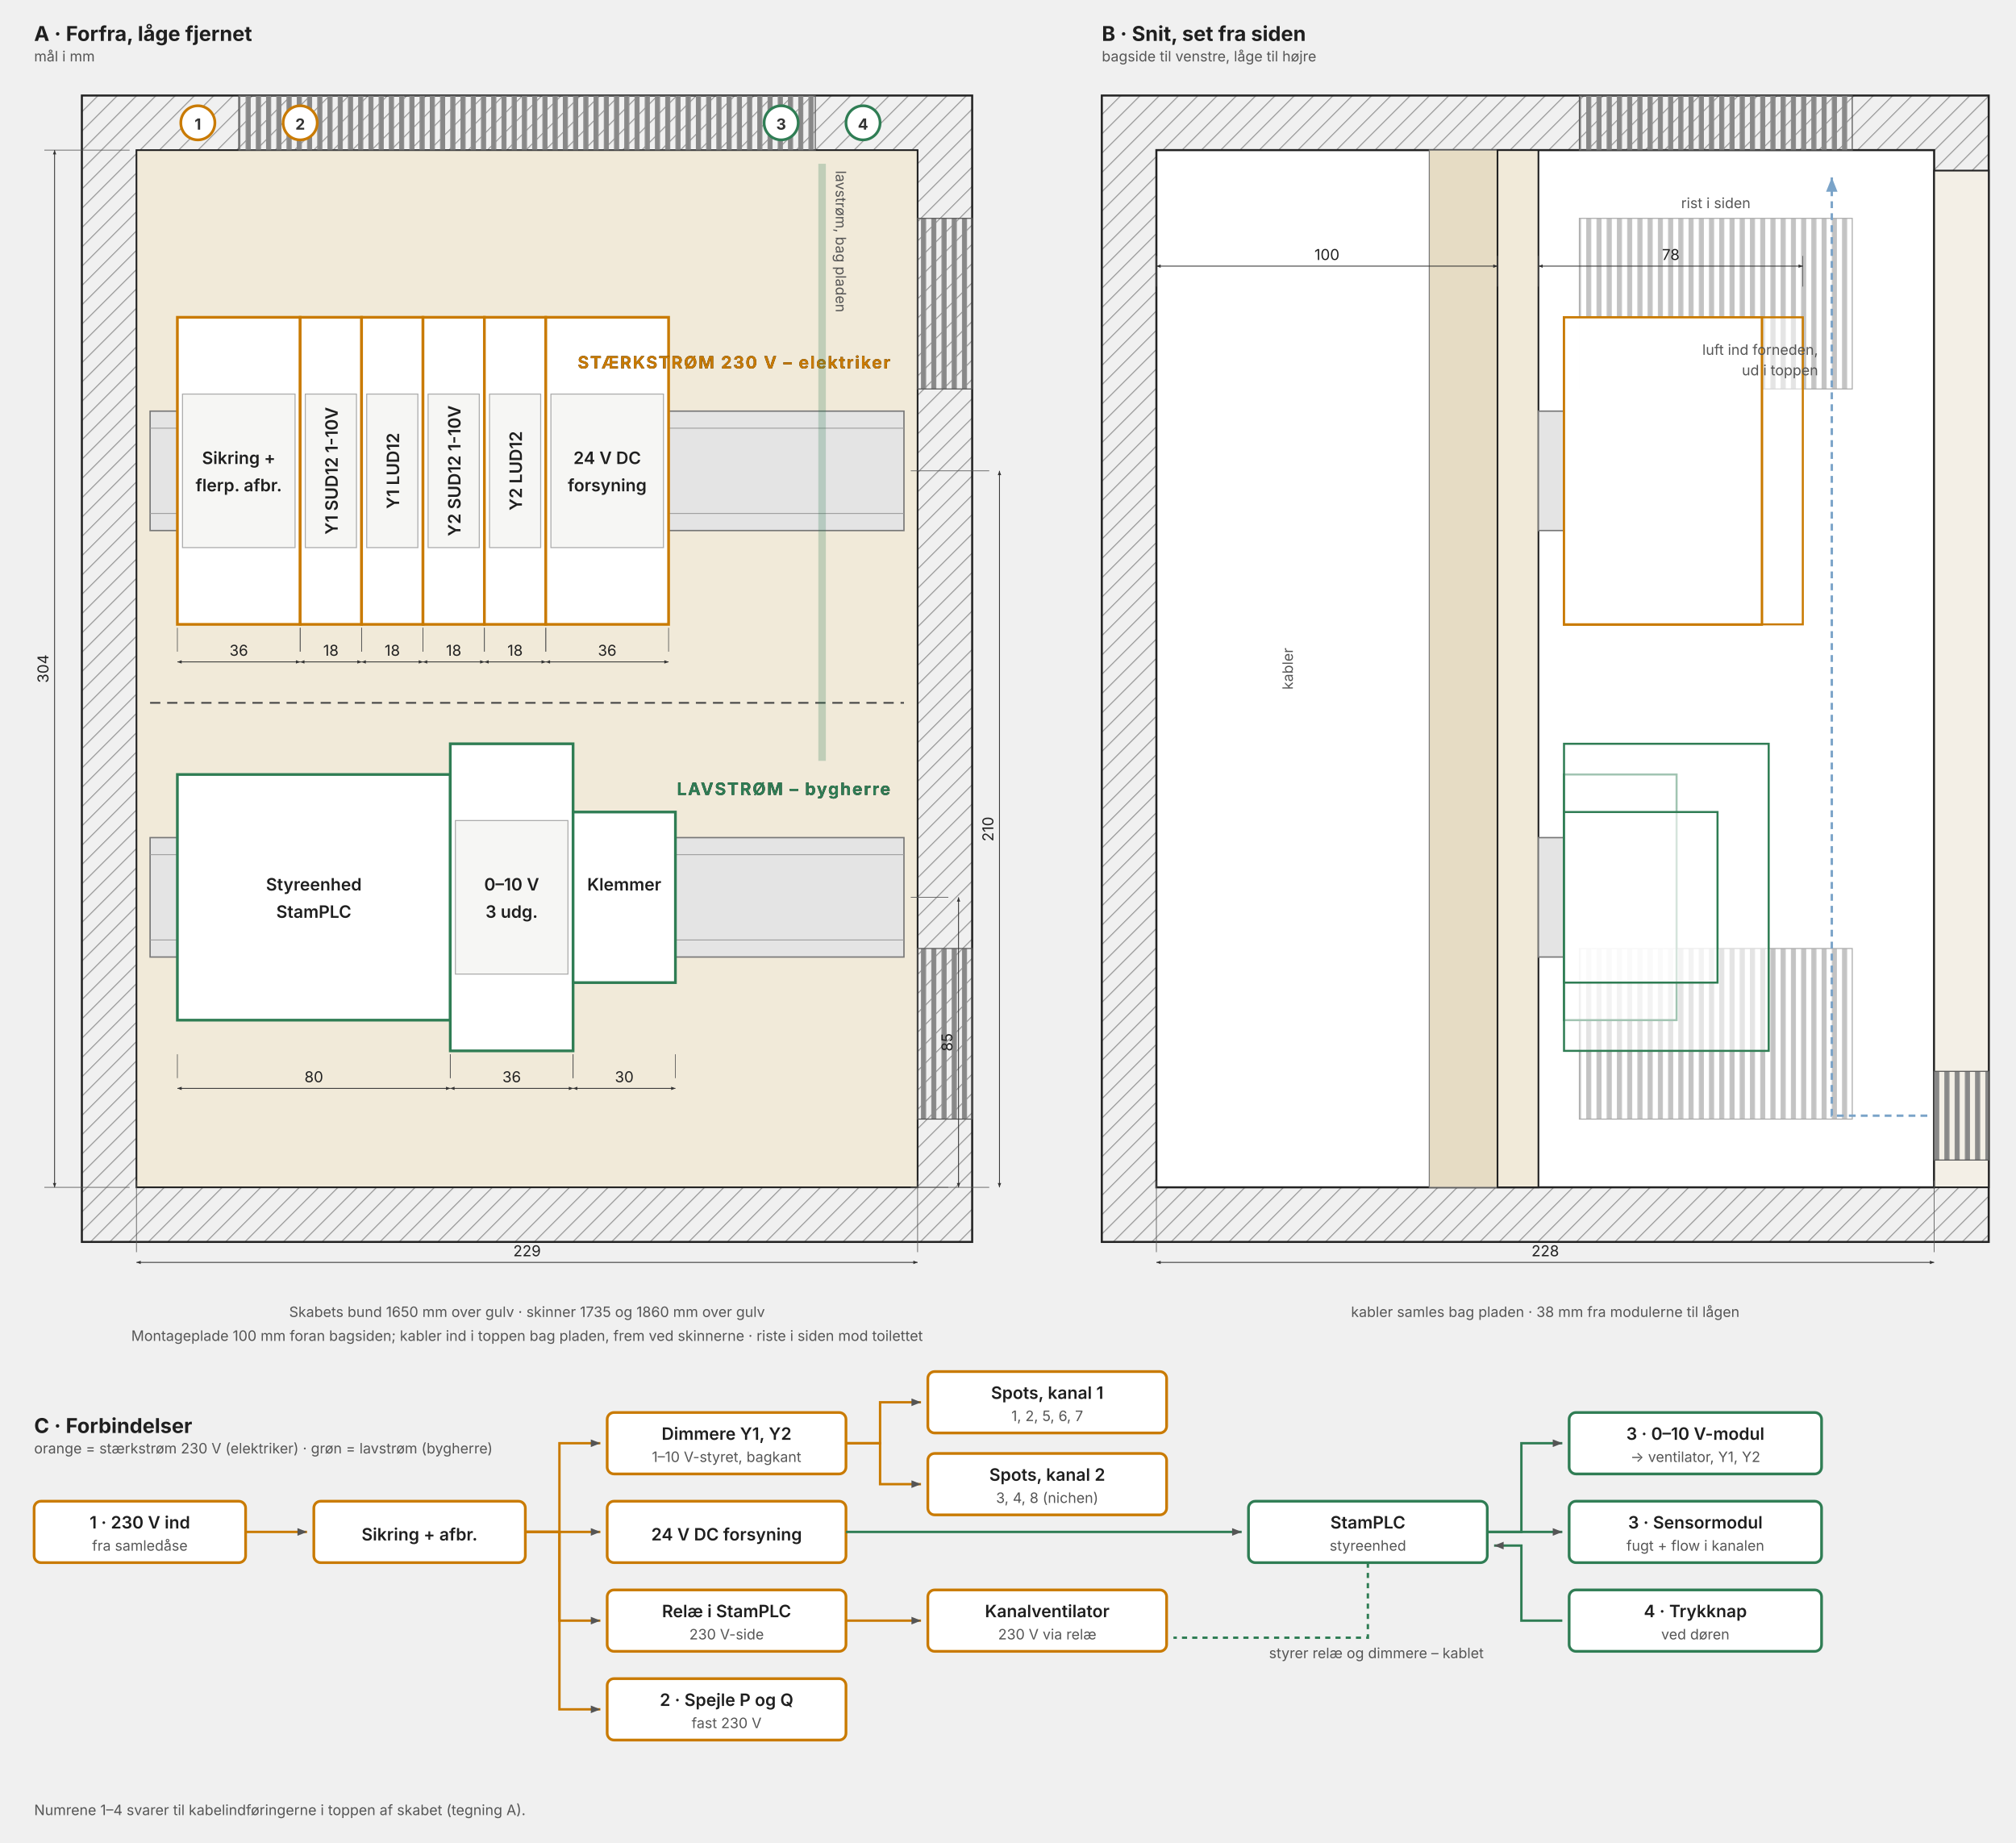
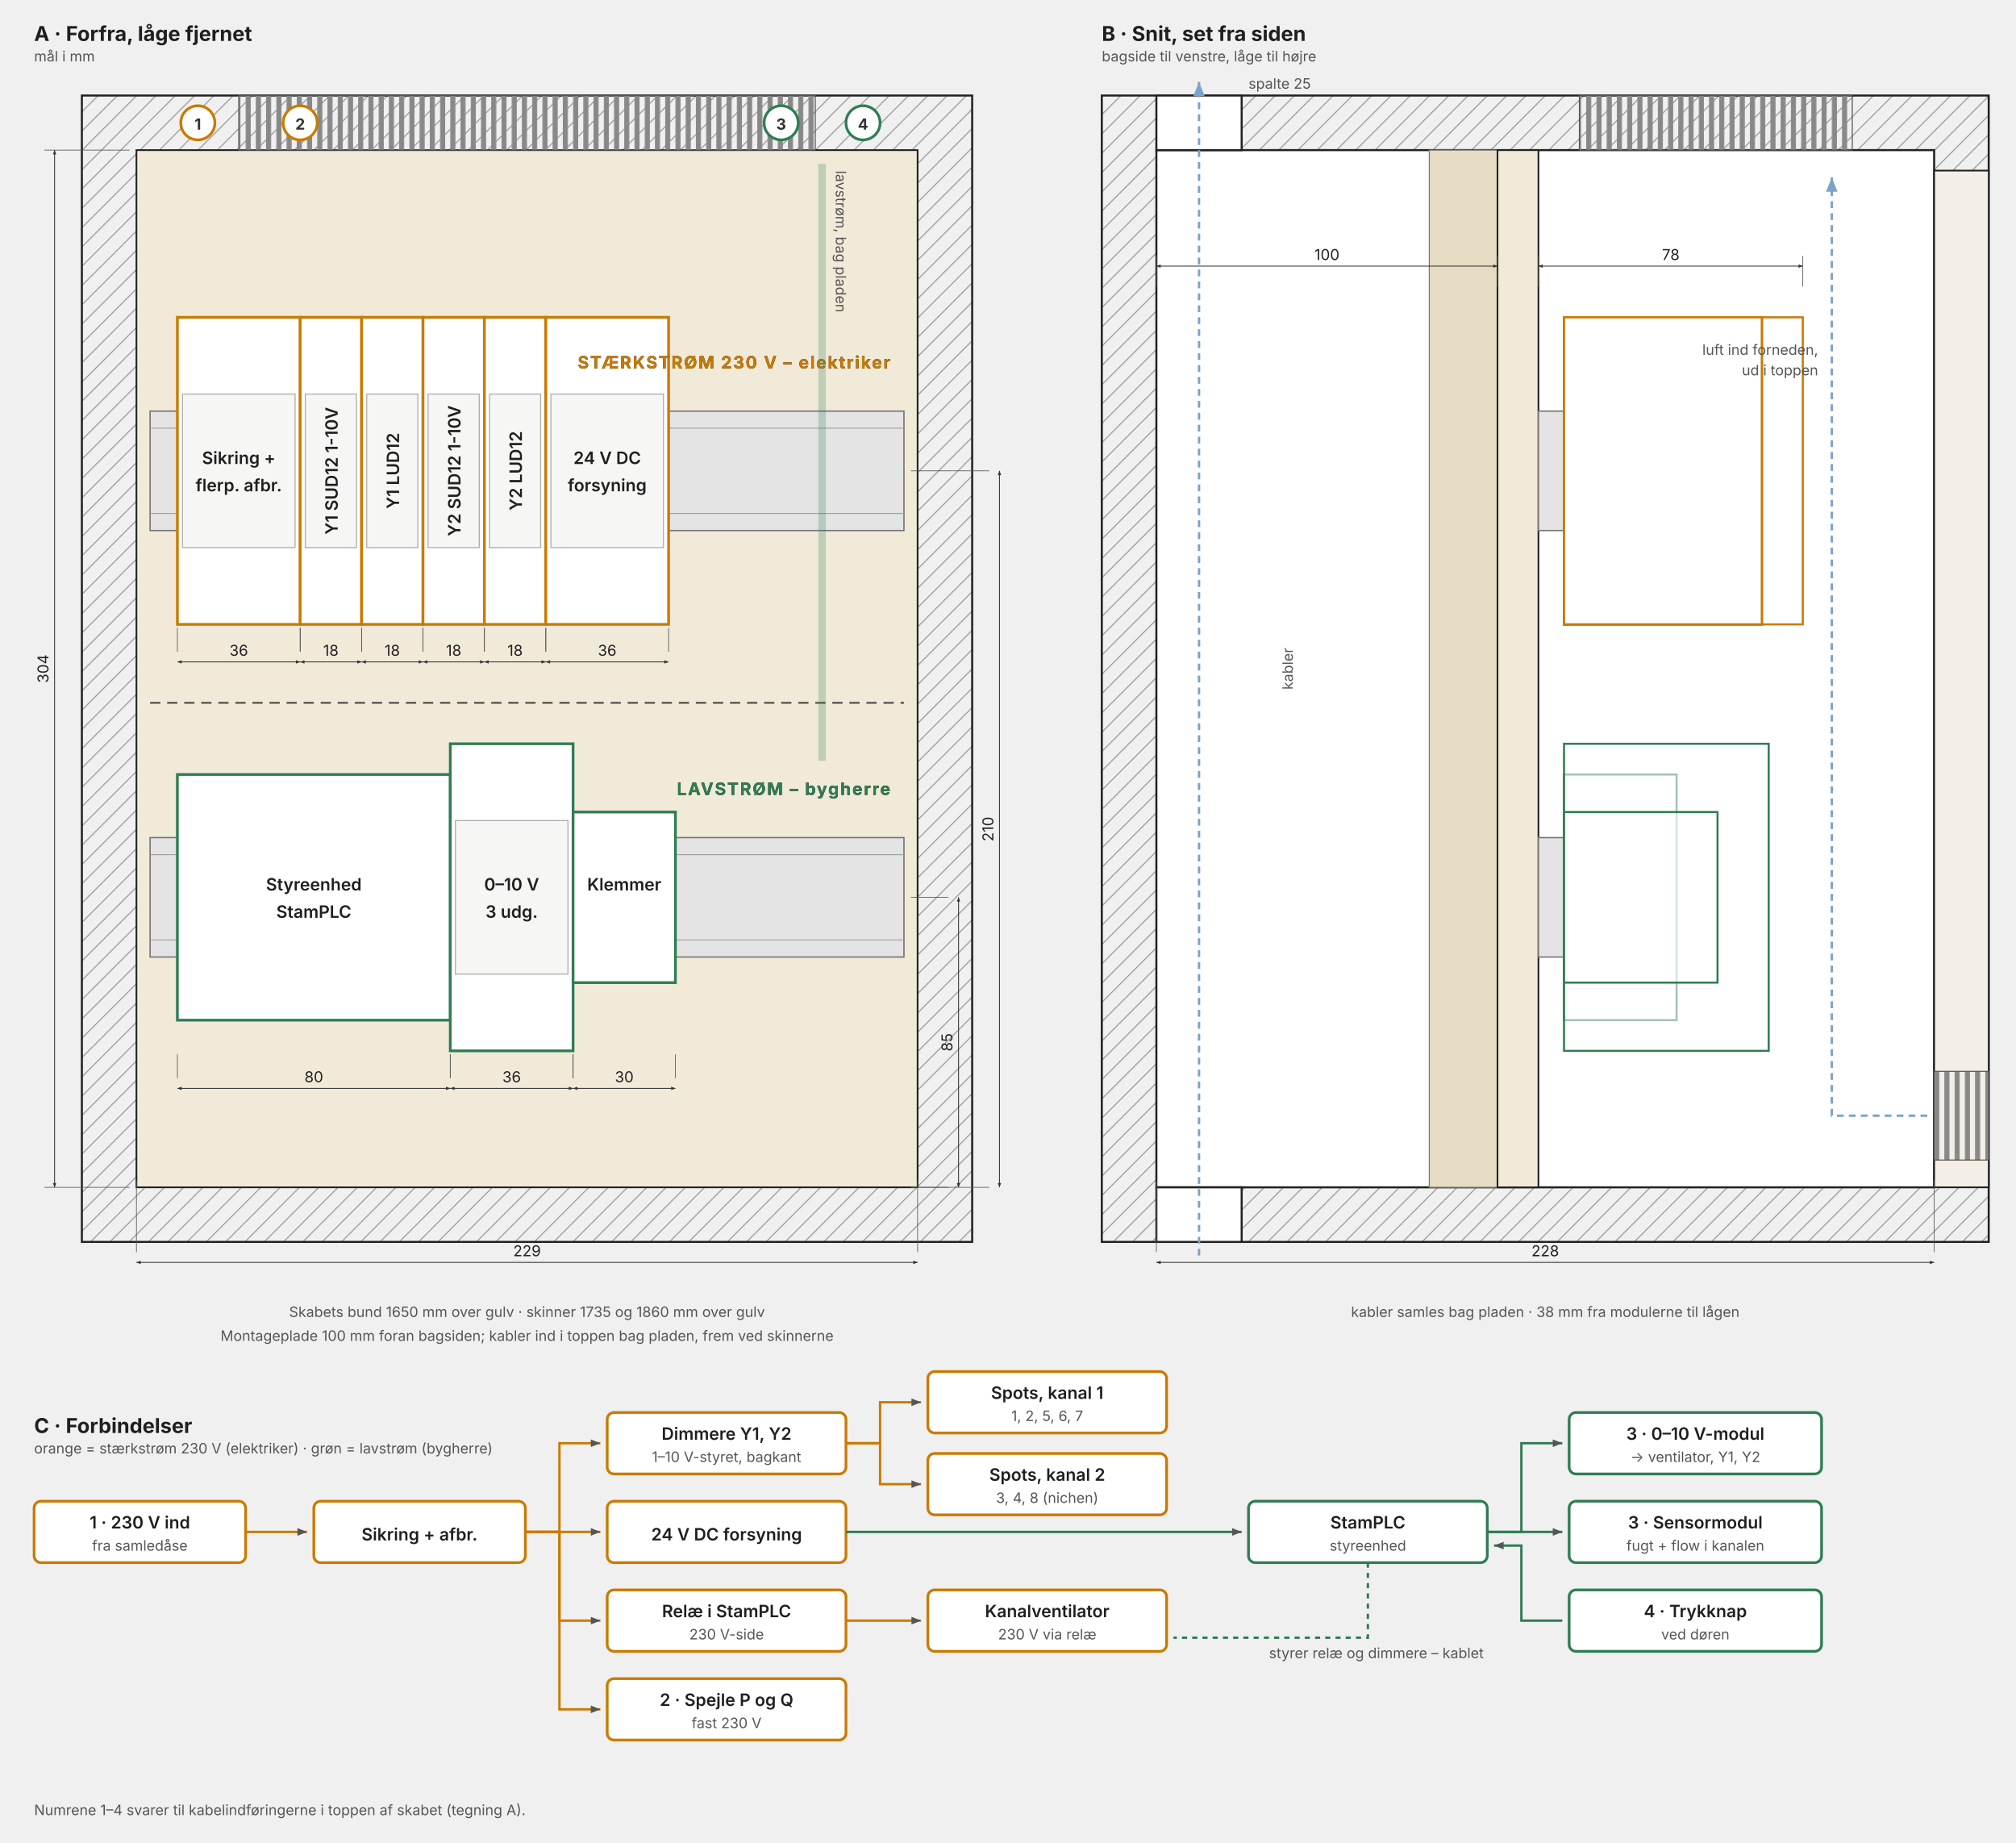
<svg xmlns="http://www.w3.org/2000/svg" viewBox="0 0 591 540" font-family="Inter, Arial, sans-serif">
  <defs>
    <marker id="pil" viewBox="0 0 10 10" refX="10" refY="5" markerWidth="5" markerHeight="5" orient="auto-start-reverse">
      <path d="M0 1 L10 5 L0 9 z" fill="#333" />
    </marker>
    <marker id="pil2" viewBox="0 0 10 10" refX="10" refY="5" markerWidth="6" markerHeight="6" orient="auto">
      <path d="M0 1 L10 5 L0 9 z" fill="#7aa3c8" />
    </marker>
    <marker id="pil3" viewBox="0 0 10 10" refX="10" refY="5" markerWidth="4" markerHeight="4" orient="auto">
      <path d="M0 1 L10 5 L0 9 z" fill="#555" />
    </marker>
    <pattern id="skrav" width="4" height="4" patternUnits="userSpaceOnUse" patternTransform="rotate(45)">
      <line x1="0" y1="0" x2="0" y2="4" stroke="#999" stroke-width=".6" />
    </pattern>
    <pattern id="ristm" width="3" height="3" patternUnits="userSpaceOnUse">
      <rect width="1.5" height="3" fill="#888" />
    </pattern>
  </defs>
  <style>
  .o { fill: none; stroke: #222; stroke-width: .5; }
  .skrav { fill: url(#skrav); stroke: #222; stroke-width: .6; }
  .plade { fill: #f1ead9; stroke: #222; stroke-width: .5; }
  .liste { fill: #e6dcc4; stroke: #777; stroke-width: .3; }
  .inde { fill: #fff; stroke: #222; stroke-width: .6; }
  .laage { fill: #f3efe6; stroke: #222; stroke-width: .5; }
  .rist { fill: url(#ristm); stroke: #555; stroke-width: .3; }
  .skinne { fill: #e4e4e4; stroke: #777; stroke-width: .4; }
  .tynd { stroke: #999; stroke-width: .25; }
  .mod { fill: #fff; stroke-width: .8; }
  .mod2 { fill: #fff; fill-opacity: .55; stroke-width: .6; }
  .kappe { fill: #f6f6f4; stroke: #aaa; stroke-width: .3; }
  .kanal { stroke: #2f7d54; stroke-width: 2.2; stroke-opacity: .25; }
  .el { fill: none; stroke-width: .6; }
  .prikket { stroke-dasharray: 2 1.2; }
  .net { stroke-dasharray: .8 1.4; }
  .sym { fill: #fff; stroke-width: .7; }
  .kl { fill: #fff; stroke-width: .6; }
  .mek { stroke: #555; stroke-width: .4; stroke-dasharray: 1.5 1; }
  .lvzone { fill: #2f7d54; fill-opacity: .04; stroke: #2f7d54; stroke-width: .5; stroke-dasharray: 3 2; }
  .ref { font-size: 5px; font-weight: 700; fill: #1f1f1f; }
  .zone { stroke: #444; stroke-width: .5; stroke-dasharray: 3 2; }
  .hul { fill: #fff; stroke-width: .8; }
  .h { stroke: #555; stroke-width: .2; }
  .m { stroke: #333; stroke-width: .25; }
  .luft { fill: none; stroke: #7aa3c8; stroke-width: .7; stroke-dasharray: 2 1.5; }
  .boks { fill: #fff; stroke-width: .8; }
  .led { fill: none; stroke-width: .7; }
  .prik { stroke-dasharray: 1.5 1.5; }
  .t { font-size: 5px; font-weight: 600; fill: #1f1f1f; }
  .ts { font-size: 4.2px; fill: #555; }
  .mt { font-size: 4.4px; fill: #222; }
  .nr { font-size: 4.5px; font-weight: 700; fill: #333; text-anchor: middle; }
  .zt { font-size: 5px; font-weight: 700; letter-spacing: .4px; }
  .ov { font-size: 6px; font-weight: 700; fill: #1f1f1f; }
</style>
  <text x="10.0" y="12.0" class="ov" text-anchor="start">A · Forfra, låge fjernet</text>
  <text x="10.0" y="18.0" class="ts" text-anchor="start">mål i mm</text>
  <rect x="24.0" y="28.0" width="261.0" height="336.0" class="skrav" />
  <rect x="40.0" y="44.0" width="229.0" height="304.0" class="plade" />
  <rect x="70" y="28" width="169" height="16" class="rist" />
-   <rect x="269" y="278" width="16" height="50" class="rist" />
-   <rect x="269" y="64" width="16" height="50" class="rist" />
  <rect x="44.0" y="120.5" width="221.0" height="35.0" class="skinne" />
  <line x1="44.0" y1="125.5" x2="265.0" y2="125.5" class="tynd" />
  <line x1="44.0" y1="150.5" x2="265.0" y2="150.5" class="tynd" />
  <rect x="52.0" y="93.0" width="36.0" height="90.0" class="mod" style="stroke:#c97a00" />
  <rect x="53.5" y="115.5" width="33.0" height="45.0" class="kappe" />
  <text x="70.0" y="136.0" class="t" text-anchor="middle">Sikring +</text>
  <text x="70.0" y="144.0" class="t" text-anchor="middle">flerp. afbr.</text>
  <rect x="88.0" y="93.0" width="18.0" height="90.0" class="mod" style="stroke:#c97a00" />
  <rect x="89.5" y="115.5" width="15.0" height="45.0" class="kappe" />
  <text x="99.0" y="138.0" class="t" text-anchor="middle" transform="rotate(-90 99.0 138.0)">Y1 SUD12 1-10V</text>
  <rect x="106.0" y="93.0" width="18.0" height="90.0" class="mod" style="stroke:#c97a00" />
  <rect x="107.5" y="115.5" width="15.0" height="45.0" class="kappe" />
  <text x="117.0" y="138.0" class="t" text-anchor="middle" transform="rotate(-90 117.0 138.0)">Y1 LUD12 </text>
  <rect x="124.0" y="93.0" width="18.0" height="90.0" class="mod" style="stroke:#c97a00" />
  <rect x="125.5" y="115.5" width="15.0" height="45.0" class="kappe" />
  <text x="135.0" y="138.0" class="t" text-anchor="middle" transform="rotate(-90 135.0 138.0)">Y2 SUD12 1-10V</text>
  <rect x="142.0" y="93.0" width="18.0" height="90.0" class="mod" style="stroke:#c97a00" />
  <rect x="143.5" y="115.5" width="15.0" height="45.0" class="kappe" />
  <text x="153.0" y="138.0" class="t" text-anchor="middle" transform="rotate(-90 153.0 138.0)">Y2 LUD12 </text>
  <rect x="160.0" y="93.0" width="36.0" height="90.0" class="mod" style="stroke:#c97a00" />
  <rect x="161.5" y="115.5" width="33.0" height="45.0" class="kappe" />
  <text x="178.0" y="136.0" class="t" text-anchor="middle">24 V DC</text>
  <text x="178.0" y="144.0" class="t" text-anchor="middle">forsyning</text>
  <line x1="52.0" y1="184.0" x2="52.0" y2="191.0" class="h" />
  <line x1="88.0" y1="184.0" x2="88.0" y2="191.0" class="h" />
  <line x1="52.0" y1="194.0" x2="88.0" y2="194.0" class="m" marker-start="url(#pil)" marker-end="url(#pil)" />
  <text x="70.0" y="192.2" class="mt" text-anchor="middle">36</text>
  <line x1="88.0" y1="184.0" x2="88.0" y2="191.0" class="h" />
  <line x1="106.0" y1="184.0" x2="106.0" y2="191.0" class="h" />
  <line x1="88.0" y1="194.0" x2="106.0" y2="194.0" class="m" marker-start="url(#pil)" marker-end="url(#pil)" />
  <text x="97.0" y="192.2" class="mt" text-anchor="middle">18</text>
  <line x1="106.0" y1="184.0" x2="106.0" y2="191.0" class="h" />
  <line x1="124.0" y1="184.0" x2="124.0" y2="191.0" class="h" />
  <line x1="106.0" y1="194.0" x2="124.0" y2="194.0" class="m" marker-start="url(#pil)" marker-end="url(#pil)" />
  <text x="115.0" y="192.2" class="mt" text-anchor="middle">18</text>
  <line x1="124.0" y1="184.0" x2="124.0" y2="191.0" class="h" />
  <line x1="142.0" y1="184.0" x2="142.0" y2="191.0" class="h" />
  <line x1="124.0" y1="194.0" x2="142.0" y2="194.0" class="m" marker-start="url(#pil)" marker-end="url(#pil)" />
  <text x="133.0" y="192.2" class="mt" text-anchor="middle">18</text>
  <line x1="142.0" y1="184.0" x2="142.0" y2="191.0" class="h" />
  <line x1="160.0" y1="184.0" x2="160.0" y2="191.0" class="h" />
  <line x1="142.0" y1="194.0" x2="160.0" y2="194.0" class="m" marker-start="url(#pil)" marker-end="url(#pil)" />
  <text x="151.0" y="192.2" class="mt" text-anchor="middle">18</text>
  <line x1="160.0" y1="184.0" x2="160.0" y2="191.0" class="h" />
  <line x1="196.0" y1="184.0" x2="196.0" y2="191.0" class="h" />
  <line x1="160.0" y1="194.0" x2="196.0" y2="194.0" class="m" marker-start="url(#pil)" marker-end="url(#pil)" />
  <text x="178.0" y="192.2" class="mt" text-anchor="middle">36</text>
  <text x="261.0" y="108.0" class="zt" text-anchor="end">STÆRKSTRØM 230 V – elektriker</text>
  <text x="261" y="108" class="zt" text-anchor="end" style="fill:#c97a00">STÆRKSTRØM 230 V – elektriker</text>
  <rect x="44.0" y="245.5" width="221.0" height="35.0" class="skinne" />
  <line x1="44.0" y1="250.5" x2="265.0" y2="250.5" class="tynd" />
  <line x1="44.0" y1="275.5" x2="265.0" y2="275.5" class="tynd" />
  <rect x="52.0" y="227.0" width="80.0" height="72.0" class="mod" style="stroke:#2f7d54" />
  <text x="92.0" y="261.0" class="t" text-anchor="middle">Styreenhed</text>
  <text x="92.0" y="269.0" class="t" text-anchor="middle">StamPLC</text>
  <rect x="132.0" y="218.0" width="36.0" height="90.0" class="mod" style="stroke:#2f7d54" />
  <rect x="133.5" y="240.5" width="33.0" height="45.0" class="kappe" />
  <text x="150.0" y="261.0" class="t" text-anchor="middle">0–10 V</text>
  <text x="150.0" y="269.0" class="t" text-anchor="middle">3 udg.</text>
  <rect x="168.0" y="238.0" width="30.0" height="50.0" class="mod" style="stroke:#2f7d54" />
  <text x="183.0" y="261.0" class="t" text-anchor="middle">Klemmer</text>
  <text x="183.0" y="269.0" class="t" text-anchor="middle" />
  <line x1="52.0" y1="309.0" x2="52.0" y2="316.0" class="h" />
  <line x1="132.0" y1="309.0" x2="132.0" y2="316.0" class="h" />
  <line x1="52.0" y1="319.0" x2="132.0" y2="319.0" class="m" marker-start="url(#pil)" marker-end="url(#pil)" />
  <text x="92.0" y="317.2" class="mt" text-anchor="middle">80</text>
  <line x1="132.0" y1="309.0" x2="132.0" y2="316.0" class="h" />
  <line x1="168.0" y1="309.0" x2="168.0" y2="316.0" class="h" />
  <line x1="132.0" y1="319.0" x2="168.0" y2="319.0" class="m" marker-start="url(#pil)" marker-end="url(#pil)" />
  <text x="150.0" y="317.2" class="mt" text-anchor="middle">36</text>
  <line x1="168.0" y1="309.0" x2="168.0" y2="316.0" class="h" />
  <line x1="198.0" y1="309.0" x2="198.0" y2="316.0" class="h" />
  <line x1="168.0" y1="319.0" x2="198.0" y2="319.0" class="m" marker-start="url(#pil)" marker-end="url(#pil)" />
  <text x="183.0" y="317.2" class="mt" text-anchor="middle">30</text>
  <text x="261.0" y="233.0" class="zt" text-anchor="end">LAVSTRØM – bygherre</text>
  <text x="261" y="233" class="zt" text-anchor="end" style="fill:#2f7d54">LAVSTRØM – bygherre</text>
  <line x1="44" y1="206.0" x2="265" y2="206.0" class="zone" />
  <circle cx="58" cy="36.0" r="5" class="hul" style="stroke:#c97a00" />
  <text x="58.0" y="38.0" class="nr" text-anchor="middle">1</text>
  <circle cx="88" cy="36.0" r="5" class="hul" style="stroke:#c97a00" />
  <text x="88.0" y="38.0" class="nr" text-anchor="middle">2</text>
  <circle cx="229" cy="36.0" r="5" class="hul" style="stroke:#2f7d54" />
  <text x="229.0" y="38.0" class="nr" text-anchor="middle">3</text>
  <circle cx="253" cy="36.0" r="5" class="hul" style="stroke:#2f7d54" />
  <text x="253.0" y="38.0" class="nr" text-anchor="middle">4</text>
  <path d="M241 48 V223" class="kanal" />
  <text x="245.0" y="50.0" class="ts" text-anchor="start" transform="rotate(90 245.0 50.0)">lavstrøm, bag pladen</text>
  <line x1="40.0" y1="346.0" x2="40.0" y2="367.0" class="h" />
  <line x1="269.0" y1="346.0" x2="269.0" y2="367.0" class="h" />
  <line x1="40.0" y1="370.0" x2="269.0" y2="370.0" class="m" marker-start="url(#pil)" marker-end="url(#pil)" />
  <text x="154.5" y="368.2" class="mt" text-anchor="middle">229</text>
  <line x1="38.0" y1="44.0" x2="13.0" y2="44.0" class="h" />
  <line x1="38.0" y1="348.0" x2="13.0" y2="348.0" class="h" />
  <line x1="16.0" y1="44.0" x2="16.0" y2="348.0" class="m" marker-start="url(#pil)" marker-end="url(#pil)" />
  <text x="14.2" y="196.0" class="mt" text-anchor="middle" transform="rotate(-90 14.2 196.0)">304</text>
  <line x1="267.0" y1="138.0" x2="290.0" y2="138.0" class="h" />
  <line x1="267.0" y1="348.0" x2="290.0" y2="348.0" class="h" />
  <line x1="293.0" y1="138.0" x2="293.0" y2="348.0" class="m" marker-start="url(#pil)" marker-end="url(#pil)" />
  <text x="291.2" y="243.0" class="mt" text-anchor="middle" transform="rotate(-90 291.2 243.0)">210</text>
  <line x1="267.0" y1="263.0" x2="278.0" y2="263.0" class="h" />
  <line x1="267.0" y1="348.0" x2="278.0" y2="348.0" class="h" />
  <line x1="281.0" y1="263.0" x2="281.0" y2="348.0" class="m" marker-start="url(#pil)" marker-end="url(#pil)" />
  <text x="279.2" y="305.5" class="mt" text-anchor="middle" transform="rotate(-90 279.2 305.5)">85</text>
-   <text x="154.5" y="393.0" class="ts" text-anchor="middle">Montageplade 100 mm foran bagsiden; kabler ind i toppen bag pladen, frem ved skinnerne · riste i siden mod toilettet</text>
+   <text x="154.5" y="393.0" class="ts" text-anchor="middle">Montageplade 100 mm foran bagsiden; kabler ind i toppen bag pladen, frem ved skinnerne</text>
  <text x="154.5" y="386.0" class="ts" text-anchor="middle">Skabets bund 1650 mm over gulv · skinner 1735 og 1860 mm over gulv</text>
  <text x="323.0" y="12.0" class="ov" text-anchor="start">B · Snit, set fra siden</text>
  <text x="323.0" y="18.0" class="ts" text-anchor="start">bagside til venstre, låge til højre</text>
  <rect x="323.0" y="28.0" width="260.0" height="336.0" class="skrav" />
  <rect x="339.0" y="44.0" width="228.0" height="304.0" class="inde" />
+   <rect x="339.0" y="28.0" width="25.0" height="16.0" class="inde" />
+   <rect x="339.0" y="348.0" width="25.0" height="16.0" class="inde" />
+   <path d="M351.5 368 V24" class="luft" marker-end="url(#pil2)" />
+   <text x="366.0" y="26.0" class="ts" text-anchor="start">spalte 25</text>
  <rect x="567.0" y="50.0" width="16.0" height="298.0" class="laage" />
  <rect x="567.0" y="314.0" width="16" height="26" class="rist" />
  <rect x="463" y="28.0" width="80" height="16" class="rist" />
-   <rect x="463" y="278" width="80" height="50" class="rist" opacity=".5" />
-   <rect x="463" y="64" width="80" height="50" class="rist" opacity=".5" />
-   <text x="503.0" y="61.0" class="ts" text-anchor="middle">rist i siden</text>
  <rect x="419.0" y="44.0" width="20.0" height="304.0" class="liste" />
  <rect x="439.0" y="44.0" width="12.0" height="304.0" class="plade" />
  <text x="379.0" y="196.0" class="ts" text-anchor="middle" transform="rotate(-90 379.0 196.0)">kabler</text>
  <rect x="451.0" y="120.5" width="7.5" height="35.0" class="skinne" />
  <rect x="458.5" y="93.0" width="70" height="90" class="mod2" style="stroke:#c97a00" />
  <rect x="458.5" y="93.0" width="58" height="90" class="mod2" style="stroke:#c97a00" />
  <rect x="458.5" y="93.0" width="58" height="90" class="mod2" style="stroke:#c97a00" />
  <rect x="458.5" y="93.0" width="58" height="90" class="mod2" style="stroke:#c97a00" />
  <rect x="458.5" y="93.0" width="58" height="90" class="mod2" style="stroke:#c97a00" />
  <rect x="458.5" y="93.0" width="58" height="90" class="mod2" style="stroke:#c97a00" />
  <rect x="451.0" y="245.5" width="7.5" height="35.0" class="skinne" />
  <rect x="458.5" y="227.0" width="33" height="72" class="mod2" style="stroke:#2f7d54" />
  <rect x="458.5" y="218.0" width="60" height="90" class="mod2" style="stroke:#2f7d54" />
  <rect x="458.5" y="238.0" width="45" height="50" class="mod2" style="stroke:#2f7d54" />
  <path d="M565 327 H537 V52" class="luft" marker-end="url(#pil2)" />
  <text x="533.0" y="104.0" class="ts" text-anchor="end">luft ind forneden,</text>
  <text x="533.0" y="110.0" class="ts" text-anchor="end">ud i toppen</text>
  <line x1="339.0" y1="346.0" x2="339.0" y2="367.0" class="h" />
  <line x1="567.0" y1="346.0" x2="567.0" y2="367.0" class="h" />
  <line x1="339.0" y1="370.0" x2="567.0" y2="370.0" class="m" marker-start="url(#pil)" marker-end="url(#pil)" />
  <text x="453.0" y="368.2" class="mt" text-anchor="middle">228</text>
  <line x1="339.0" y1="84.0" x2="339.0" y2="75.0" class="h" />
  <line x1="439.0" y1="84.0" x2="439.0" y2="75.0" class="h" />
  <line x1="339.0" y1="78.0" x2="439.0" y2="78.0" class="m" marker-start="url(#pil)" marker-end="url(#pil)" />
  <text x="389.0" y="76.2" class="mt" text-anchor="middle">100</text>
  <line x1="451.0" y1="84.0" x2="451.0" y2="75.0" class="h" />
  <line x1="528.5" y1="84.0" x2="528.5" y2="75.0" class="h" />
  <line x1="451.0" y1="78.0" x2="528.5" y2="78.0" class="m" marker-start="url(#pil)" marker-end="url(#pil)" />
  <text x="489.8" y="76.2" class="mt" text-anchor="middle">78</text>
  <text x="453.0" y="386.0" class="ts" text-anchor="middle">kabler samles bag pladen · 38 mm fra modulerne til lågen</text>
  <text x="10.0" y="420.0" class="ov" text-anchor="start">C · Forbindelser</text>
  <text x="10.0" y="426.0" class="ts" text-anchor="start">orange = stærkstrøm 230 V (elektriker) · grøn = lavstrøm (bygherre)</text>
  <rect x="10" y="440" width="62" height="18" rx="2" class="boks" style="stroke:#c97a00" />
  <text x="41.0" y="448.0" class="t" text-anchor="middle">1 · 230 V ind</text>
  <text x="41.0" y="454.5" class="ts" text-anchor="middle">fra samledåse</text>
  <rect x="92" y="440" width="62" height="18" rx="2" class="boks" style="stroke:#c97a00" />
  <text x="123.0" y="451.5" class="t" text-anchor="middle">Sikring + afbr.</text>
  <path d="M72 449 H90" class="led" style="stroke:#c97a00" marker-end="url(#pil3)" />
  <rect x="178" y="414" width="70" height="18" rx="2" class="boks" style="stroke:#c97a00" />
  <text x="213.0" y="422.0" class="t" text-anchor="middle">Dimmere Y1, Y2</text>
  <text x="213.0" y="428.5" class="ts" text-anchor="middle">1–10 V-styret, bagkant</text>
  <rect x="178" y="440" width="70" height="18" rx="2" class="boks" style="stroke:#c97a00" />
  <text x="213.0" y="451.5" class="t" text-anchor="middle">24 V DC forsyning</text>
  <rect x="178" y="466" width="70" height="18" rx="2" class="boks" style="stroke:#c97a00" />
  <text x="213.0" y="474.0" class="t" text-anchor="middle">Relæ i StamPLC</text>
  <text x="213.0" y="480.5" class="ts" text-anchor="middle">230 V-side</text>
  <rect x="178" y="492" width="70" height="18" rx="2" class="boks" style="stroke:#c97a00" />
  <text x="213.0" y="500.0" class="t" text-anchor="middle">2 · Spejle P og Q</text>
  <text x="213.0" y="506.5" class="ts" text-anchor="middle">fast 230 V</text>
  <path d="M154 449 H164 V423 H176" class="led" style="stroke:#c97a00" marker-end="url(#pil3)" />
  <path d="M154 449 H164 V449 H176" class="led" style="stroke:#c97a00" marker-end="url(#pil3)" />
  <path d="M154 449 H164 V475 H176" class="led" style="stroke:#c97a00" marker-end="url(#pil3)" />
  <path d="M154 449 H164 V501 H176" class="led" style="stroke:#c97a00" marker-end="url(#pil3)" />
  <rect x="272" y="402" width="70" height="18" rx="2" class="boks" style="stroke:#c97a00" />
  <text x="307.0" y="410.0" class="t" text-anchor="middle">Spots, kanal 1</text>
  <text x="307.0" y="416.5" class="ts" text-anchor="middle">1, 2, 5, 6, 7</text>
  <rect x="272" y="426" width="70" height="18" rx="2" class="boks" style="stroke:#c97a00" />
  <text x="307.0" y="434.0" class="t" text-anchor="middle">Spots, kanal 2</text>
  <text x="307.0" y="440.5" class="ts" text-anchor="middle">3, 4, 8 (nichen)</text>
  <path d="M248 423 H258 V411 H270" class="led" style="stroke:#c97a00" marker-end="url(#pil3)" />
  <path d="M248 423 H258 V435 H270" class="led" style="stroke:#c97a00" marker-end="url(#pil3)" />
  <rect x="272" y="466" width="70" height="18" rx="2" class="boks" style="stroke:#c97a00" />
  <text x="307.0" y="474.0" class="t" text-anchor="middle">Kanalventilator</text>
  <text x="307.0" y="480.5" class="ts" text-anchor="middle">230 V via relæ</text>
  <path d="M248 475 H270" class="led" style="stroke:#c97a00" marker-end="url(#pil3)" />
  <rect x="366" y="440" width="70" height="18" rx="2" class="boks" style="stroke:#2f7d54" />
  <text x="401.0" y="448.0" class="t" text-anchor="middle">StamPLC</text>
  <text x="401.0" y="454.5" class="ts" text-anchor="middle">styreenhed</text>
  <path d="M248 449 H364" class="led" style="stroke:#2f7d54" marker-end="url(#pil3)" />
  <rect x="460" y="414" width="74" height="18" rx="2" class="boks" style="stroke:#2f7d54" />
  <text x="497.0" y="422.0" class="t" text-anchor="middle">3 · 0–10 V-modul</text>
  <text x="497.0" y="428.5" class="ts" text-anchor="middle">→ ventilator, Y1, Y2</text>
  <rect x="460" y="440" width="74" height="18" rx="2" class="boks" style="stroke:#2f7d54" />
  <text x="497.0" y="448.0" class="t" text-anchor="middle">3 · Sensormodul</text>
  <text x="497.0" y="454.5" class="ts" text-anchor="middle">fugt + flow i kanalen</text>
  <rect x="460" y="466" width="74" height="18" rx="2" class="boks" style="stroke:#2f7d54" />
  <text x="497.0" y="474.0" class="t" text-anchor="middle">4 · Trykknap</text>
  <text x="497.0" y="480.5" class="ts" text-anchor="middle">ved døren</text>
  <path d="M436 449 H446 V423 H458" class="led" style="stroke:#2f7d54" marker-end="url(#pil3)" />
  <path d="M436 449 H458" class="led" style="stroke:#2f7d54" marker-end="url(#pil3)" />
  <path d="M458 475 H446 V453 H438" class="led" style="stroke:#2f7d54" marker-end="url(#pil3)" />
  <path d="M401 458 V480 H344" class="led prik" style="stroke:#2f7d54" />
  <text x="372.0" y="486.0" class="ts" text-anchor="start">styrer relæ og dimmere – kablet</text>
  <text x="10.0" y="532.0" class="ts" text-anchor="start">Numrene 1–4 svarer til kabelindføringerne i toppen af skabet (tegning A).</text>
</svg>
